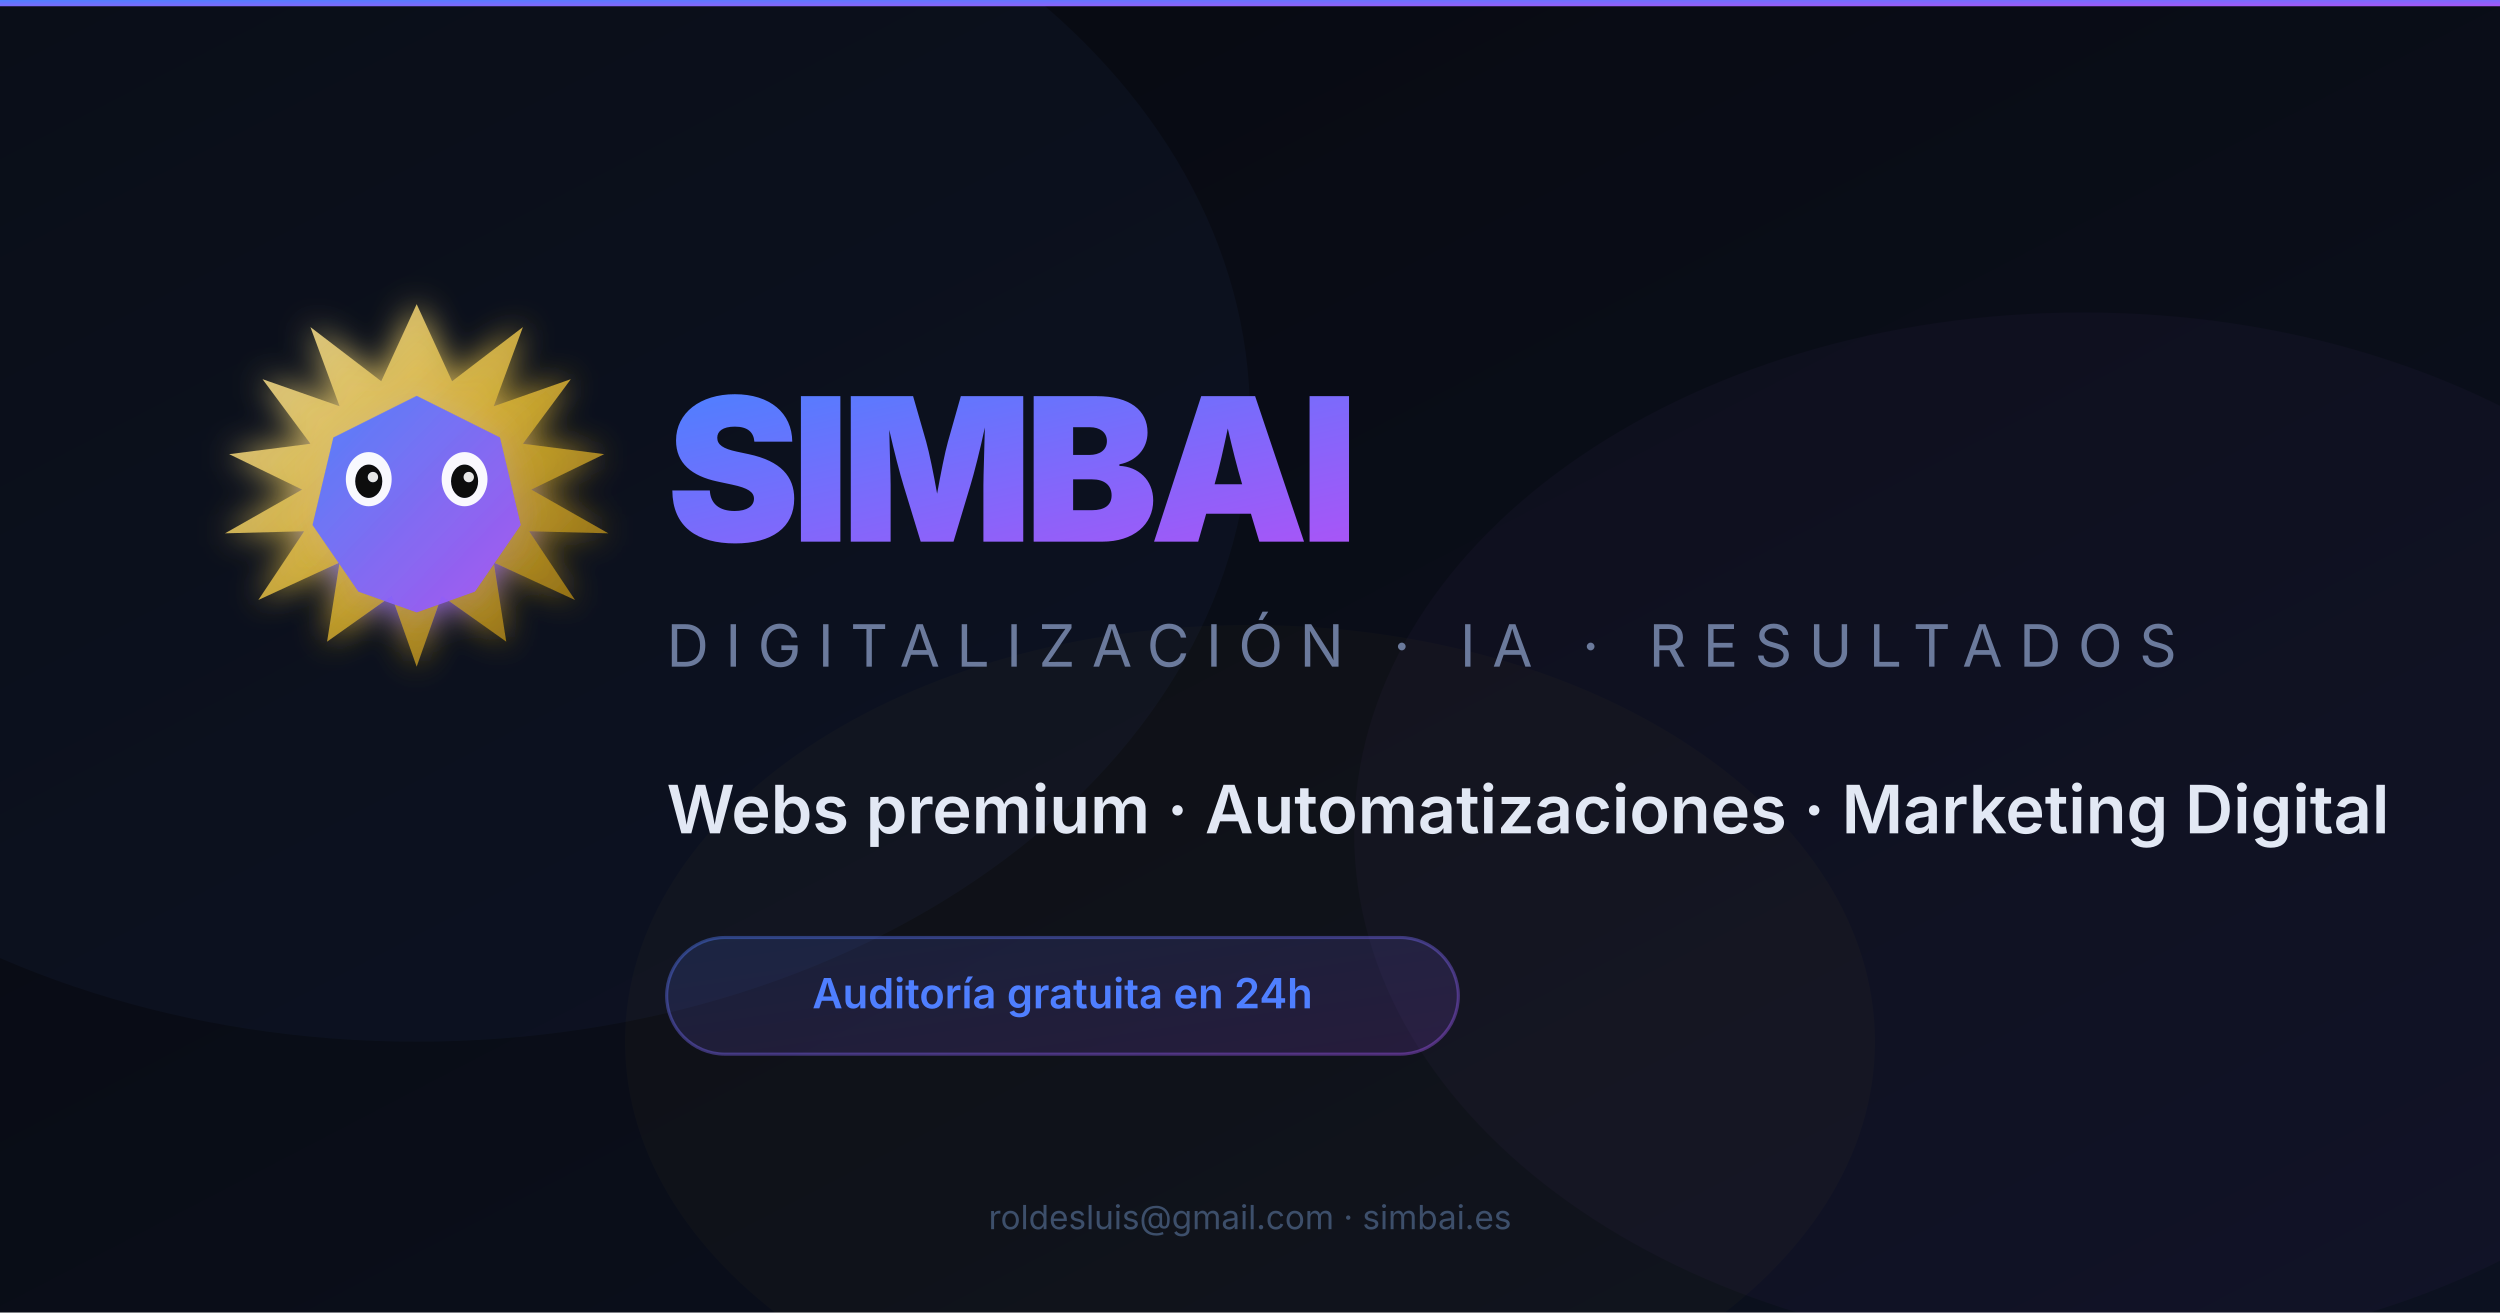
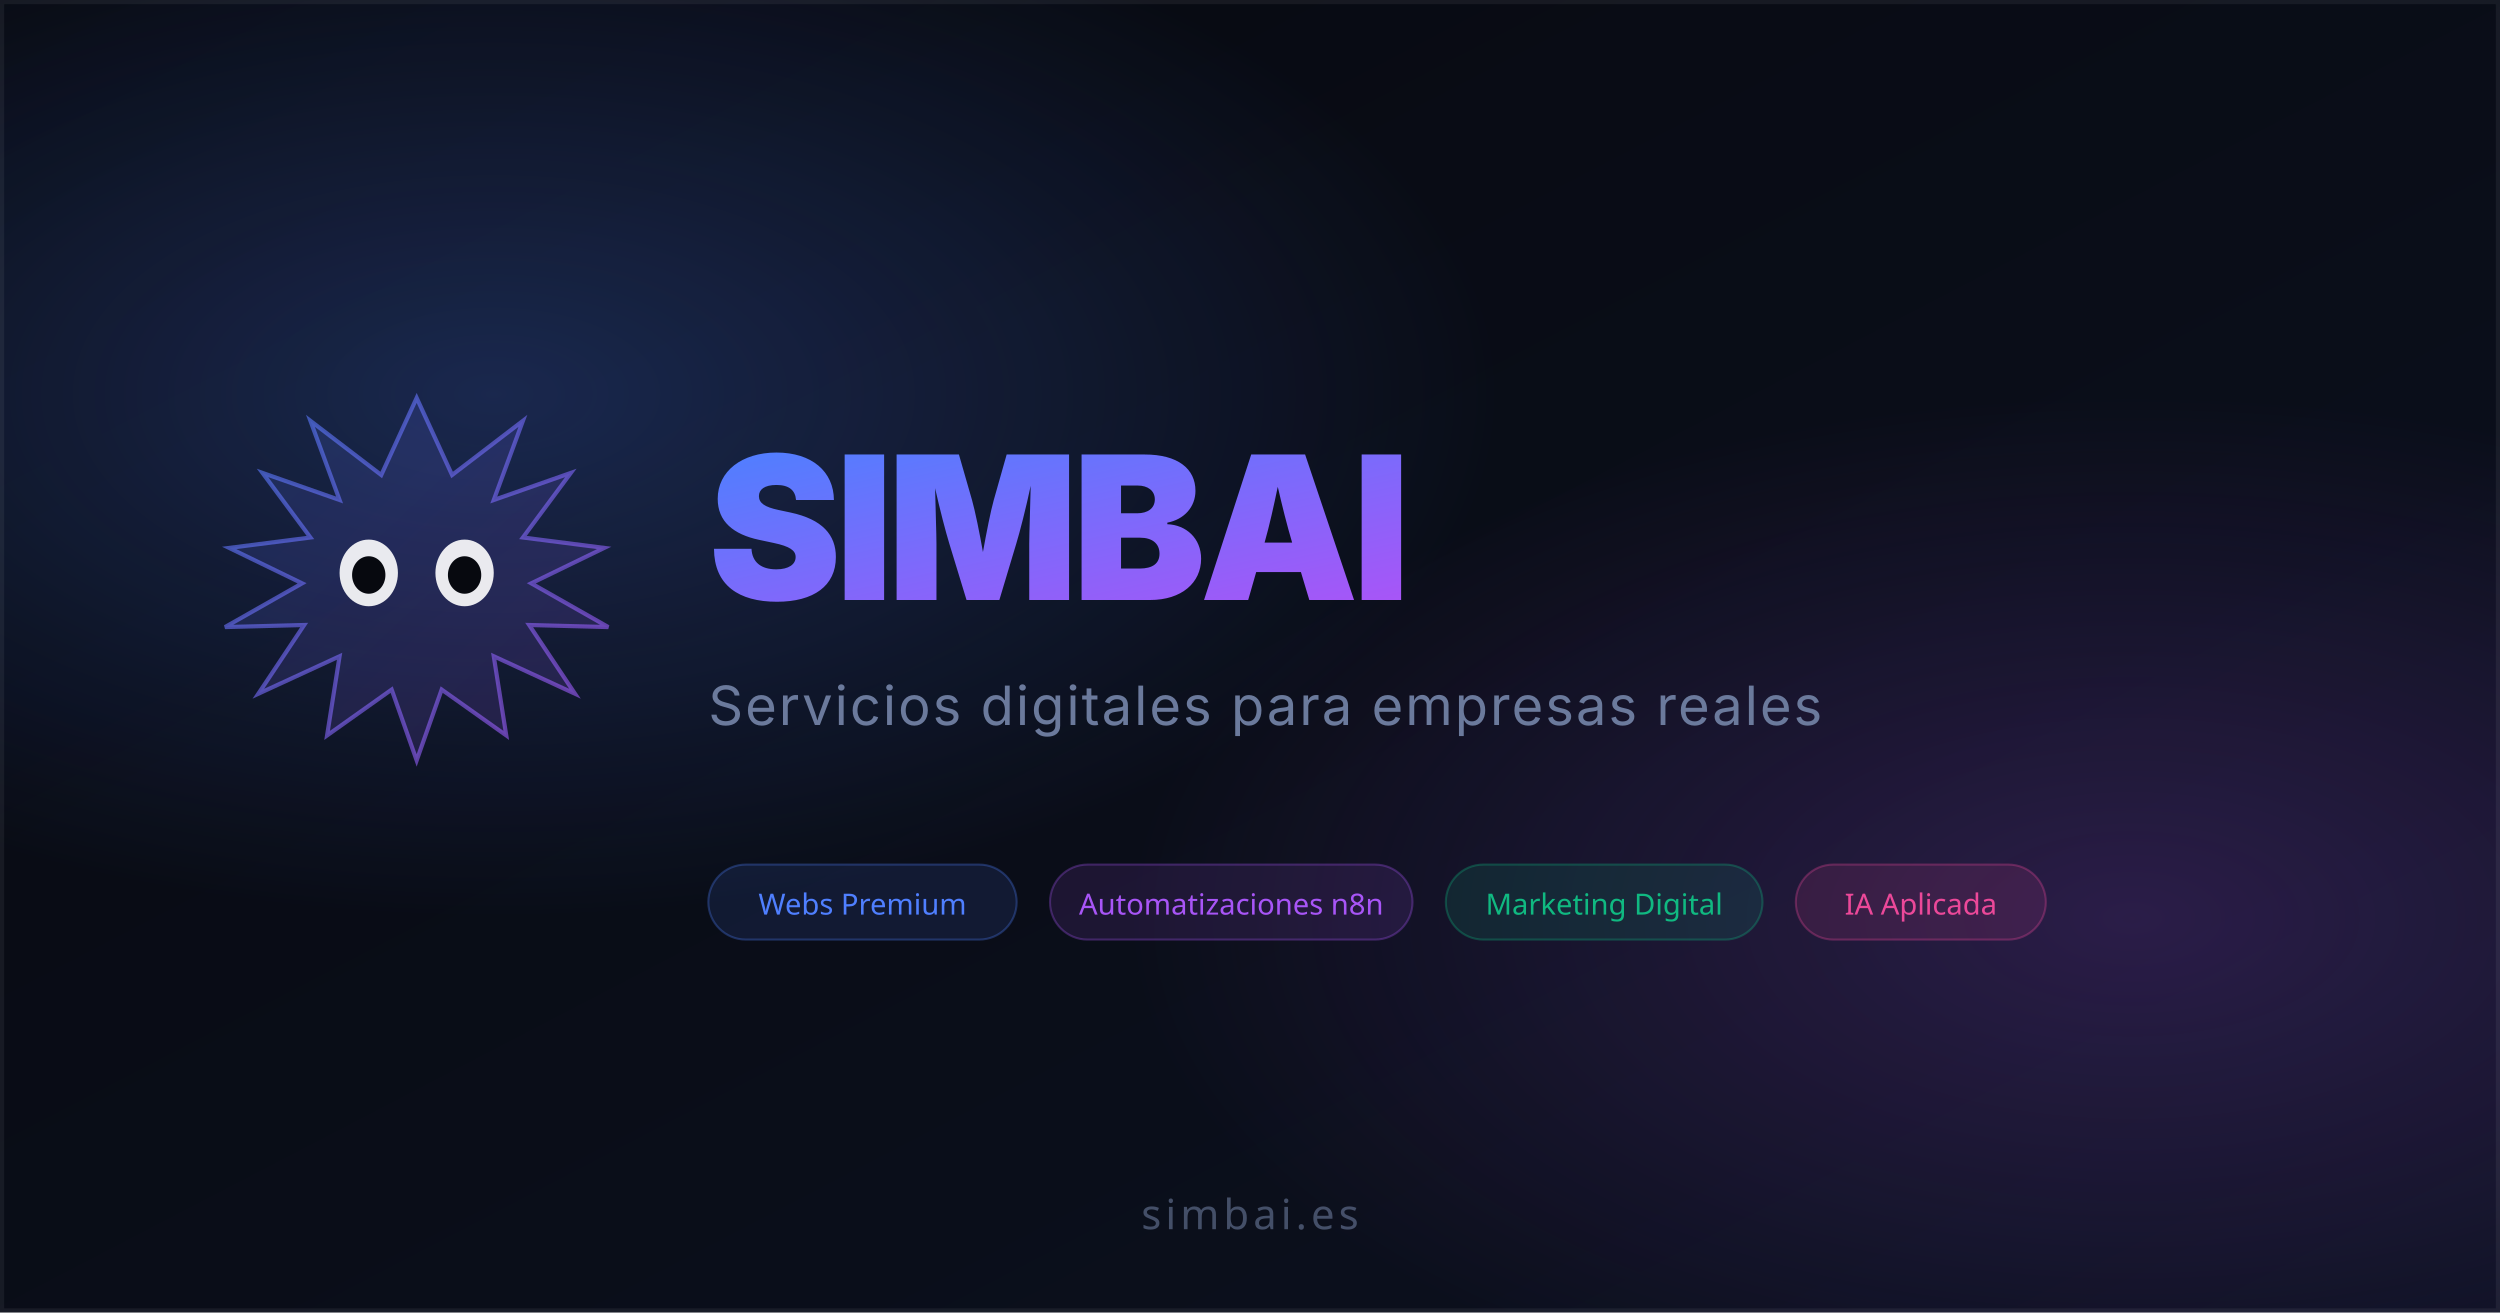
<svg xmlns="http://www.w3.org/2000/svg" width="1200" height="630" viewBox="0 0 1200 630">
  <defs>
    <linearGradient id="bg" x1="0%" y1="0%" x2="100%" y2="100%">
      <stop offset="0%" stop-color="#07090f" />
      <stop offset="100%" stop-color="#0c1120" />
    </linearGradient>
-     <linearGradient id="acc" x1="0%" y1="0%" x2="100%" y2="100%">
+     <linearGradient id="g1" x1="0%" y1="0%" x2="100%" y2="100%">
      <stop offset="0%" stop-color="#4f7fff" />
      <stop offset="100%" stop-color="#a855f7" />
    </linearGradient>
-     <linearGradient id="gold" x1="0%" y1="0%" x2="100%" y2="100%">
-       <stop offset="0%" stop-color="#f5e3a3" />
-       <stop offset="50%" stop-color="#d4af37" />
-       <stop offset="100%" stop-color="#8b6508" />
-     </linearGradient>
-     <filter id="glow">
-       <feGaussianBlur stdDeviation="8" result="blur" />
-       <feMerge>
-         <feMergeNode in="blur" />
-         <feMergeNode in="SourceGraphic" />
-       </feMerge>
-     </filter>
+     <radialGradient id="orb1" cx="20%" cy="30%" r="40%">
+       <stop offset="0%" stop-color="#4f7fff" stop-opacity="0.25" />
+       <stop offset="100%" stop-color="#4f7fff" stop-opacity="0" />
+     </radialGradient>
+     <radialGradient id="orb2" cx="85%" cy="70%" r="40%">
+       <stop offset="0%" stop-color="#a855f7" stop-opacity="0.2" />
+       <stop offset="100%" stop-color="#a855f7" stop-opacity="0" />
+     </radialGradient>
  </defs>
  <rect width="1200" height="630" fill="url(#bg)" />
-   <ellipse cx="200" cy="200" rx="400" ry="300" fill="#4f7fff" opacity="0.04" />
-   <ellipse cx="1000" cy="400" rx="350" ry="250" fill="#a855f7" opacity="0.035" />
-   <ellipse cx="600" cy="500" rx="300" ry="200" fill="#d4af37" opacity="0.025" />
-   <rect x="0" y="0" width="1200" height="3" fill="url(#acc)" />
-   <g transform="translate(100, 140)" filter="url(#glow)">
-     <polygon points="100,6 117,43 151,17 137,55 174,42 151,73 190,78 155,95 192,116 154,115 176,148 137,130 143,168 112,146 100,180 88,146 57,168 63,130 24,148 46,115 8,116 45,95 10,78 49,73 26,42 63,55 49,17 83,43" fill="url(#gold)" opacity="0.9" />
-     <polygon points="100,50 140,70 150,112 128,144 100,154 72,144 50,112 60,70" fill="url(#acc)" opacity="0.95" />
-     <ellipse cx="77" cy="90" rx="11" ry="13" fill="#fff" opacity="0.95" />
-     <ellipse cx="123" cy="90" rx="11" ry="13" fill="#fff" opacity="0.95" />
-     <ellipse cx="77" cy="91" rx="6.5" ry="8" fill="#07090f" />
-     <ellipse cx="123" cy="91" rx="6.5" ry="8" fill="#07090f" />
-     <ellipse cx="79" cy="89" rx="2.5" ry="2.5" fill="#fff" opacity="0.9" />
-     <ellipse cx="125" cy="89" rx="2.5" ry="2.5" fill="#fff" opacity="0.9" />
+   <rect width="1200" height="630" fill="url(#orb1)" />
+   <rect width="1200" height="630" fill="url(#orb2)" />
+   <rect x="1" y="1" width="1198" height="628" fill="none" stroke="rgba(255,255,255,0.06)" stroke-width="2" />
+   <g transform="translate(100, 185)">
+     <polygon points="100,6 117,43 151,17 137,55 174,42 151,73 190,78 155,95 192,116 154,115 176,148 137,130 143,168 112,146 100,180 88,146 57,168 63,130 24,148 46,115 8,116 45,95 10,78 49,73 26,42 63,55 49,17 83,43" fill="url(#g1)" opacity="0.15" />
+     <polygon points="100,6 117,43 151,17 137,55 174,42 151,73 190,78 155,95 192,116 154,115 176,148 137,130 143,168 112,146 100,180 88,146 57,168 63,130 24,148 46,115 8,116 45,95 10,78 49,73 26,42 63,55 49,17 83,43" fill="none" stroke="url(#g1)" stroke-width="2" opacity="0.6" />
+     <ellipse cx="77" cy="90" rx="14" ry="16" fill="white" opacity="0.9" />
+     <ellipse cx="123" cy="90" rx="14" ry="16" fill="white" opacity="0.9" />
+     <ellipse cx="77" cy="91" rx="8" ry="9" fill="#07090f" />
+     <ellipse cx="123" cy="91" rx="8" ry="9" fill="#07090f" />
  </g>
-   <text x="320" y="260" font-family="Inter, Arial, sans-serif" font-size="96" font-weight="900" letter-spacing="-4" fill="url(#acc)">SIMBAI</text>
-   <text x="320" y="320" font-family="Inter, Arial, sans-serif" font-size="28" font-weight="400" letter-spacing="8" fill="#6b7a9c" text-transform="uppercase">DIGITALIZACIÓN · IA · RESULTADOS</text>
-   <text x="320" y="400" font-family="Inter, Arial, sans-serif" font-size="32" font-weight="600" fill="#e2e8f4">Webs premium · Automatizaciones · Marketing Digital</text>
-   <rect x="320" y="450" width="380" height="56" rx="28" fill="url(#acc)" opacity="0.15" />
-   <rect x="320" y="450" width="380" height="56" rx="28" fill="none" stroke="url(#acc)" stroke-width="1.5" opacity="0.4" />
-   <text x="510" y="484" font-family="Inter, Arial, sans-serif" font-size="20" font-weight="600" fill="#4f7fff" text-anchor="middle">Auditoría gratuita en 24h</text>
-   <text x="600" y="590" font-family="Inter, Arial, sans-serif" font-size="16" fill="#3d4f6b" text-anchor="middle">roldesluis@gmail.com · simbai.es</text>
+   <text x="340" y="288" font-family="system-ui,-apple-system,sans-serif" font-size="96" font-weight="900" letter-spacing="-3" fill="url(#g1)">SIMBAI</text>
+   <text x="340" y="348" font-family="system-ui,-apple-system,sans-serif" font-size="26" font-weight="400" fill="#6b7a9c" letter-spacing="1">Servicios digitales para empresas reales</text>
+   <g transform="translate(340, 415)">
+     <rect x="0" y="0" width="148" height="36" rx="18" fill="rgba(79,127,255,0.12)" stroke="rgba(79,127,255,0.3)" stroke-width="1" />
+     <text x="74" y="24" font-family="system-ui,sans-serif" font-size="14" fill="#4f7fff" text-anchor="middle">Webs Premium</text>
+     <rect x="164" y="0" width="174" height="36" rx="18" fill="rgba(168,85,247,0.12)" stroke="rgba(168,85,247,0.3)" stroke-width="1" />
+     <text x="251" y="24" font-family="system-ui,sans-serif" font-size="14" fill="#a855f7" text-anchor="middle">Automatizaciones n8n</text>
+     <rect x="354" y="0" width="152" height="36" rx="18" fill="rgba(16,185,129,0.12)" stroke="rgba(16,185,129,0.3)" stroke-width="1" />
+     <text x="430" y="24" font-family="system-ui,sans-serif" font-size="14" fill="#10b981" text-anchor="middle">Marketing Digital</text>
+     <rect x="522" y="0" width="120" height="36" rx="18" fill="rgba(236,72,153,0.12)" stroke="rgba(236,72,153,0.3)" stroke-width="1" />
+     <text x="582" y="24" font-family="system-ui,sans-serif" font-size="14" fill="#ec4899" text-anchor="middle">IA Aplicada</text>
+   </g>
+   <text x="600" y="590" font-family="system-ui,sans-serif" font-size="20" fill="rgba(107,122,156,0.6)" text-anchor="middle" letter-spacing="2">simbai.es</text>
</svg>
